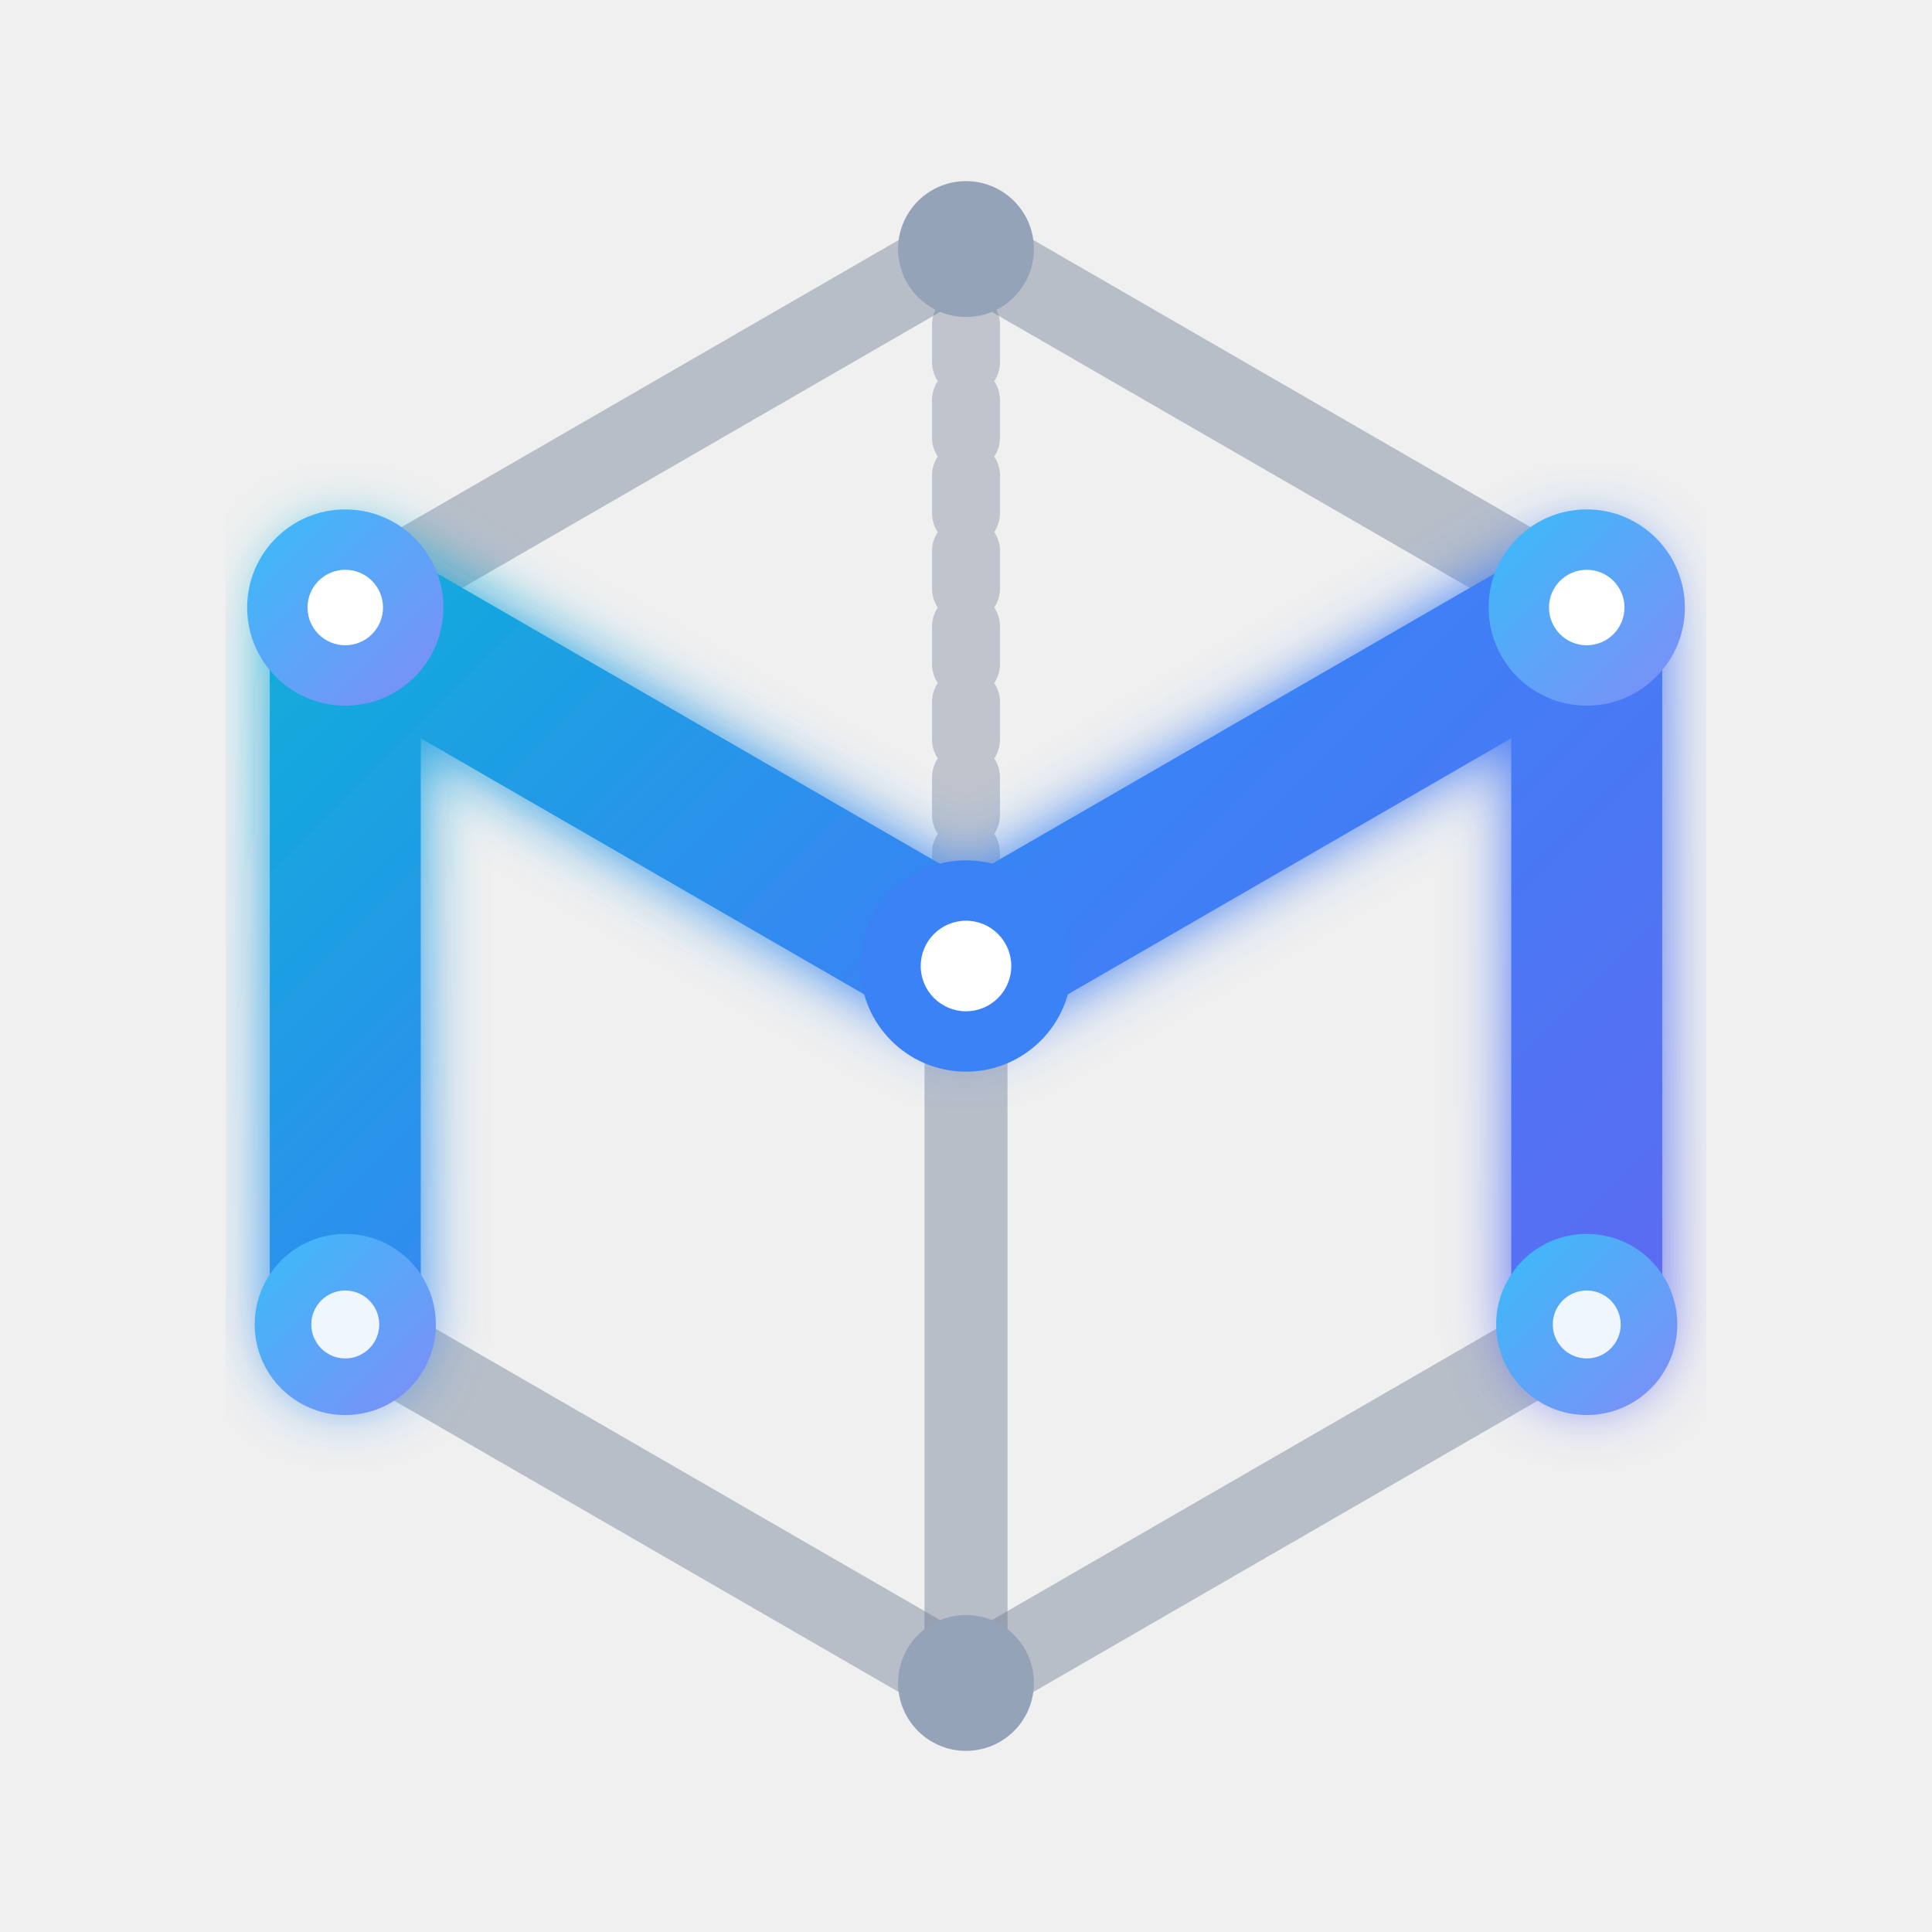
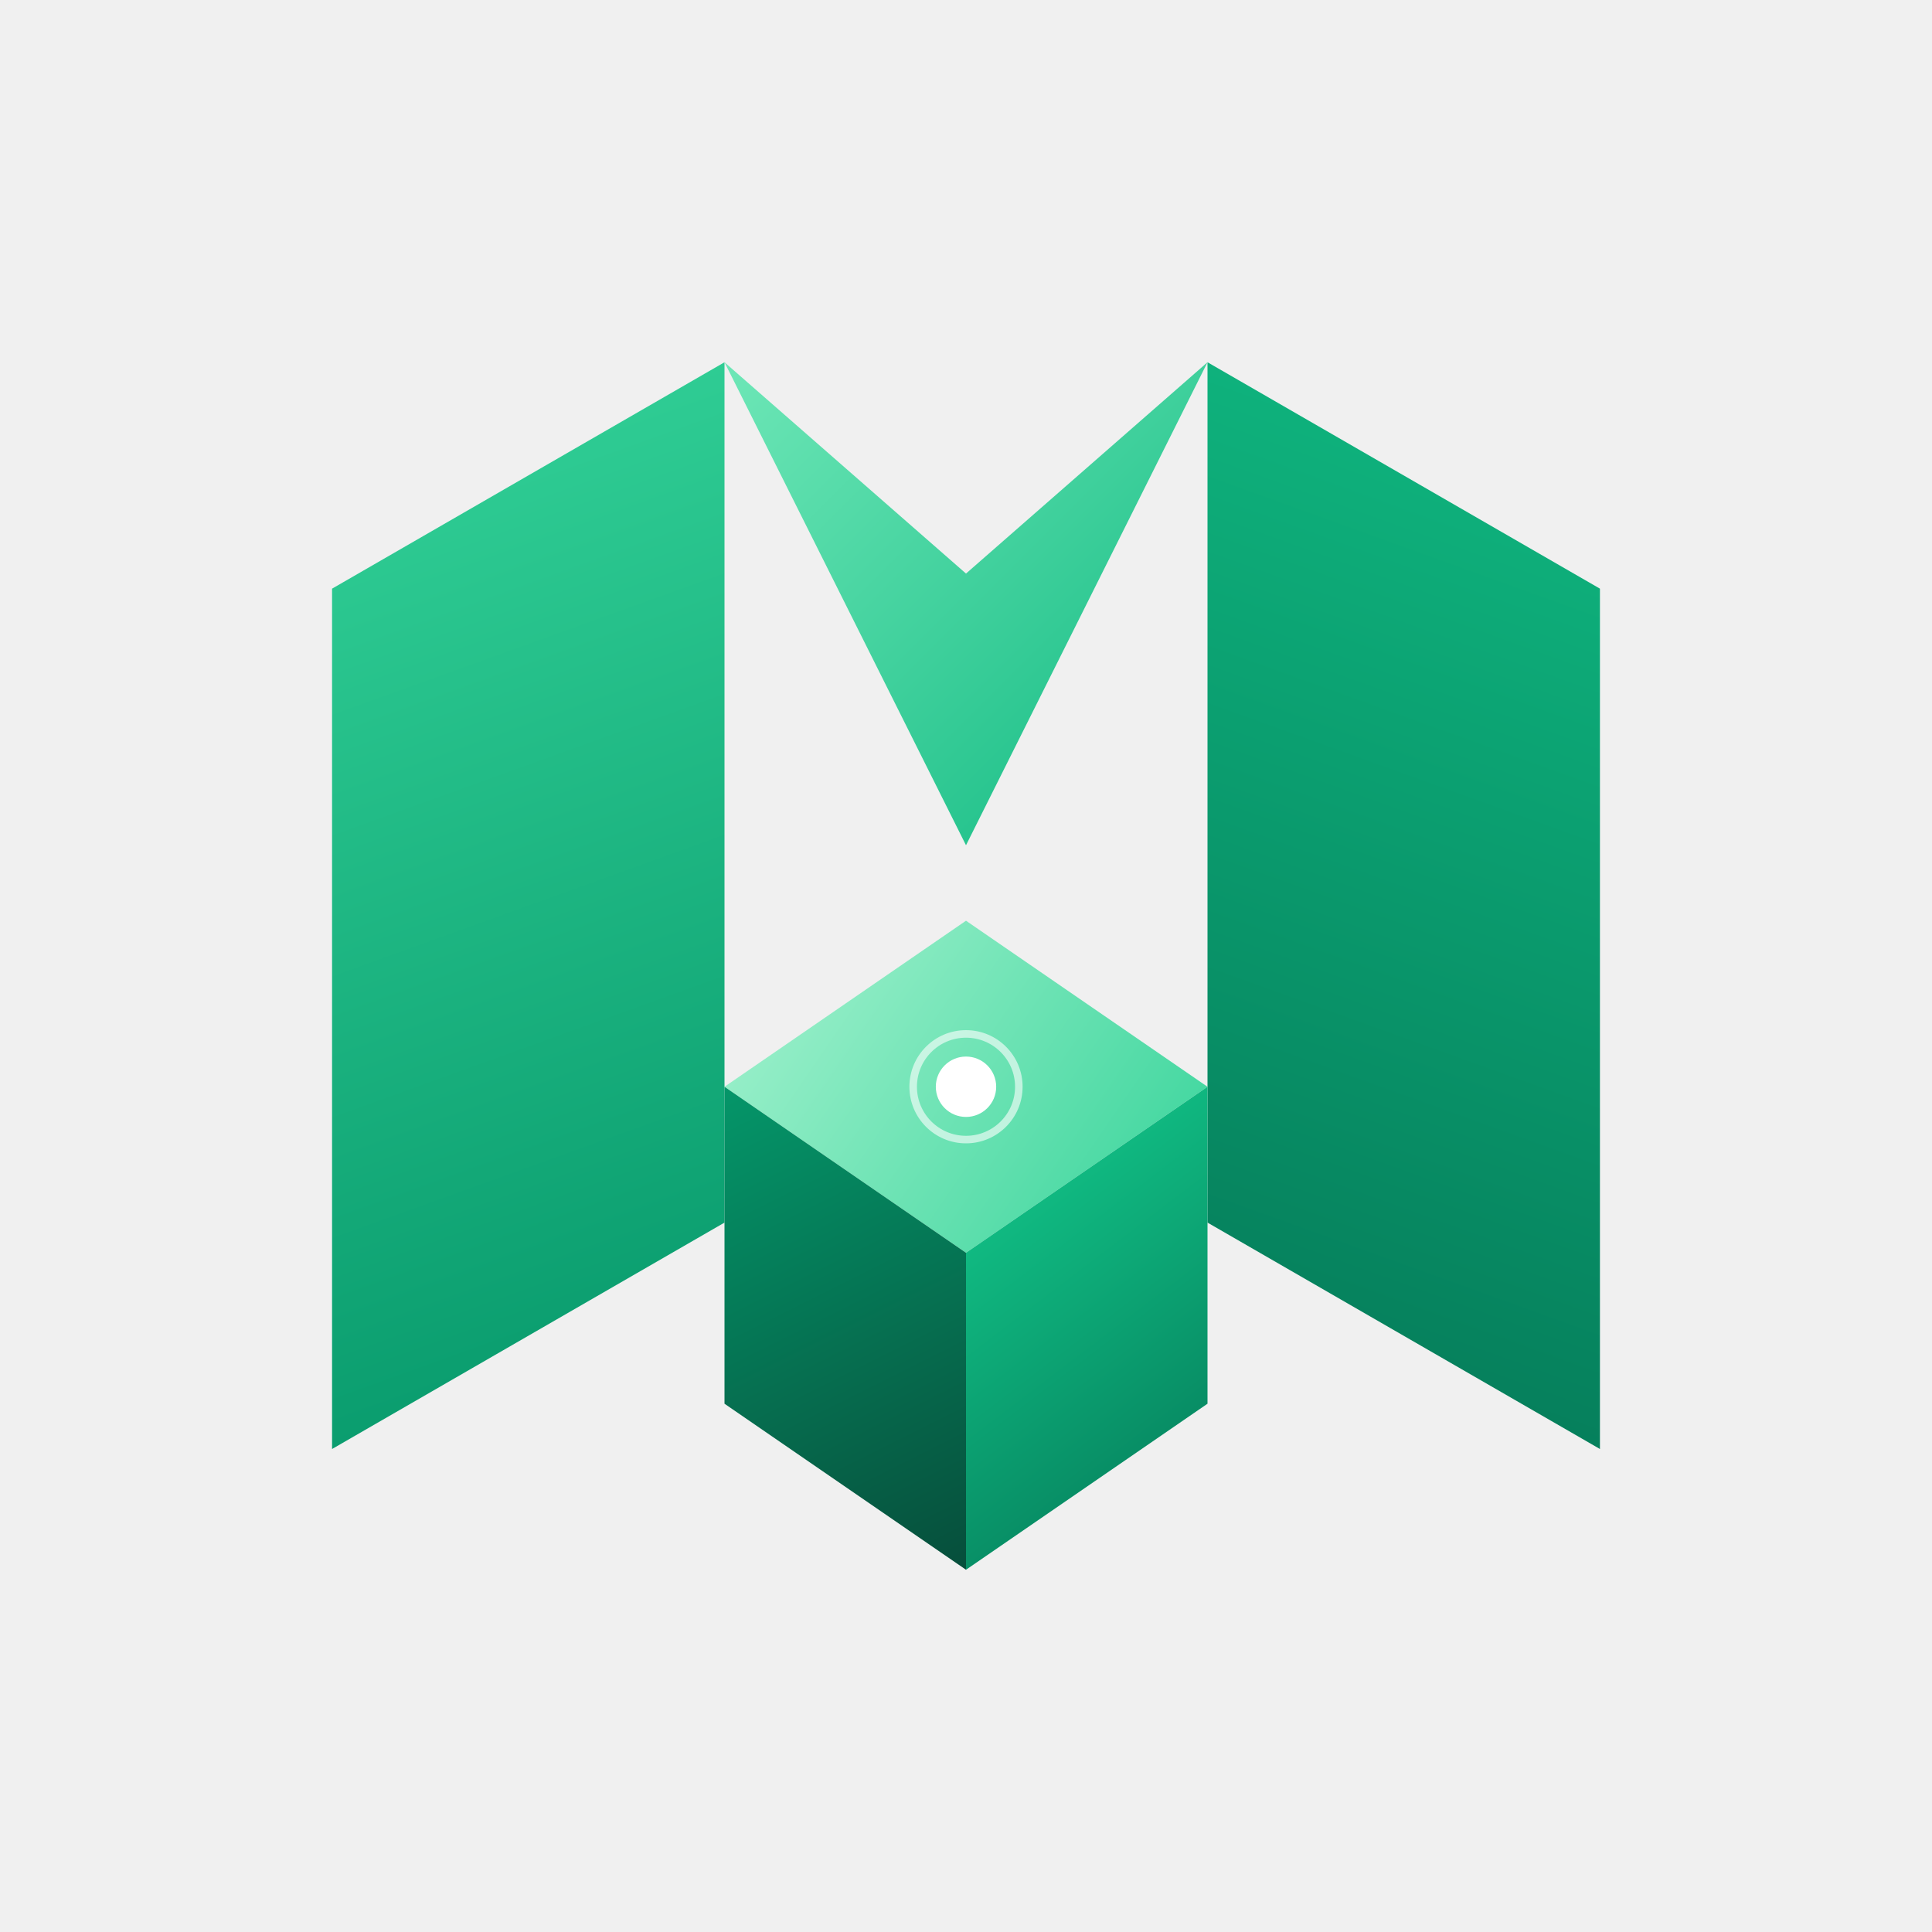
- <svg xmlns="http://www.w3.org/2000/svg" width="512" height="512" viewBox="0 0 512 512" fill="none">
+ <svg xmlns="http://www.w3.org/2000/svg" viewBox="0 0 512 512" fill="none">
  <defs>
-     <linearGradient id="meshdockGrad" x1="91.5" y1="90" x2="420.5" y2="420" gradientUnits="userSpaceOnUse">
-       <stop offset="0%" stop-color="#06B6D4" />
-       <stop offset="50%" stop-color="#3B82F6" />
-       <stop offset="100%" stop-color="#6366F1" />
+     <linearGradient id="md_bladeLeft" x1="88" y1="96" x2="192" y2="384" gradientUnits="userSpaceOnUse">
+       <stop offset="0%" stop-color="#34D399" />
+       <stop offset="100%" stop-color="#059669" />
    </linearGradient>
-     <linearGradient id="nodeGrad" x1="0" y1="0" x2="1" y2="1">
-       <stop offset="0%" stop-color="#38BDF8" />
-       <stop offset="100%" stop-color="#818CF8" />
+     <linearGradient id="md_bladeRight" x1="424" y1="96" x2="320" y2="384" gradientUnits="userSpaceOnUse">
+       <stop offset="0%" stop-color="#10B981" />
+       <stop offset="100%" stop-color="#047857" />
    </linearGradient>
-     <filter id="glow" x="60" y="35" width="392" height="442" filterUnits="userSpaceOnUse">
-       <feGaussianBlur stdDeviation="8" result="blur" />
-       <feComposite in="SourceGraphic" in2="blur" operator="over" />
-     </filter>
+     <linearGradient id="md_chevronTop" x1="192" y1="96" x2="320" y2="224" gradientUnits="userSpaceOnUse">
+       <stop offset="0%" stop-color="#6EE7B7" />
+       <stop offset="100%" stop-color="#10B981" />
+     </linearGradient>
+     <linearGradient id="md_cubeTop" x1="192" y1="244" x2="320" y2="332" gradientUnits="userSpaceOnUse">
+       <stop offset="0%" stop-color="#A7F3D0" />
+       <stop offset="100%" stop-color="#34D399" />
+     </linearGradient>
+     <linearGradient id="md_cubeLeft" x1="192" y1="288" x2="256" y2="416" gradientUnits="userSpaceOnUse">
+       <stop offset="0%" stop-color="#059669" />
+       <stop offset="100%" stop-color="#064E3B" />
+     </linearGradient>
+     <linearGradient id="md_cubeRight" x1="256" y1="332" x2="320" y2="416" gradientUnits="userSpaceOnUse">
+       <stop offset="0%" stop-color="#10B981" />
+       <stop offset="100%" stop-color="#047857" />
+     </linearGradient>
  </defs>
-   <path d="M91.5 351 L256 446 L420.5 351" stroke="#64748B" stroke-width="22" stroke-linecap="round" stroke-linejoin="round" opacity="0.4" />
-   <path d="M256 256 L256 446" stroke="#64748B" stroke-width="22" stroke-linecap="round" stroke-linejoin="round" opacity="0.4" />
-   <path d="M91.5 161 L256 66 L420.5 161" stroke="#64748B" stroke-width="22" stroke-linecap="round" stroke-linejoin="round" opacity="0.4" />
-   <path d="M256 66 L256 256" stroke="#64748B" stroke-width="18" stroke-dasharray="10 10" stroke-linecap="round" opacity="0.35" />
-   <path d="M91.5 351 L91.5 161 L256 256 L420.5 161 L420.5 351" stroke="url(#meshdockGrad)" stroke-width="40" stroke-linecap="round" stroke-linejoin="round" filter="url(#glow)" />
-   <circle cx="256" cy="66" r="18" fill="#94A3B8" />
-   <circle cx="256" cy="446" r="18" fill="#94A3B8" />
-   <circle cx="91.5" cy="351" r="24" fill="url(#nodeGrad)" />
-   <circle cx="91.5" cy="161" r="26" fill="url(#nodeGrad)" />
-   <circle cx="256" cy="256" r="28" fill="#3B82F6" />
-   <circle cx="420.5" cy="161" r="26" fill="url(#nodeGrad)" />
-   <circle cx="420.5" cy="351" r="24" fill="url(#nodeGrad)" />
-   <circle cx="256" cy="256" r="12" fill="#FFFFFF" />
-   <circle cx="91.5" cy="161" r="10" fill="#FFFFFF" />
-   <circle cx="420.5" cy="161" r="10" fill="#FFFFFF" />
-   <circle cx="91.5" cy="351" r="9" fill="#FFFFFF" opacity="0.9" />
-   <circle cx="420.5" cy="351" r="9" fill="#FFFFFF" opacity="0.9" />
+   <path d="M 88 384 L 88 156 L 192 96 L 192 324 Z" fill="url(#md_bladeLeft)" />
+   <path d="M 424 384 L 424 156 L 320 96 L 320 324 Z" fill="url(#md_bladeRight)" />
+   <path d="M 192 96 L 256 152 L 320 96 L 256 224 Z" fill="url(#md_chevronTop)" />
+   <path d="M 256 244 L 320 288 L 256 332 L 192 288 Z" fill="url(#md_cubeTop)" />
+   <path d="M 192 288 L 256 332 L 256 416 L 192 372 Z" fill="url(#md_cubeLeft)" />
+   <path d="M 256 332 L 320 288 L 320 372 L 256 416 Z" fill="url(#md_cubeRight)" />
+   <circle cx="256" cy="288" r="8" fill="#FFFFFF" />
+   <circle cx="256" cy="288" r="14" stroke="#FFFFFF" stroke-width="2" opacity="0.6" />
</svg>
